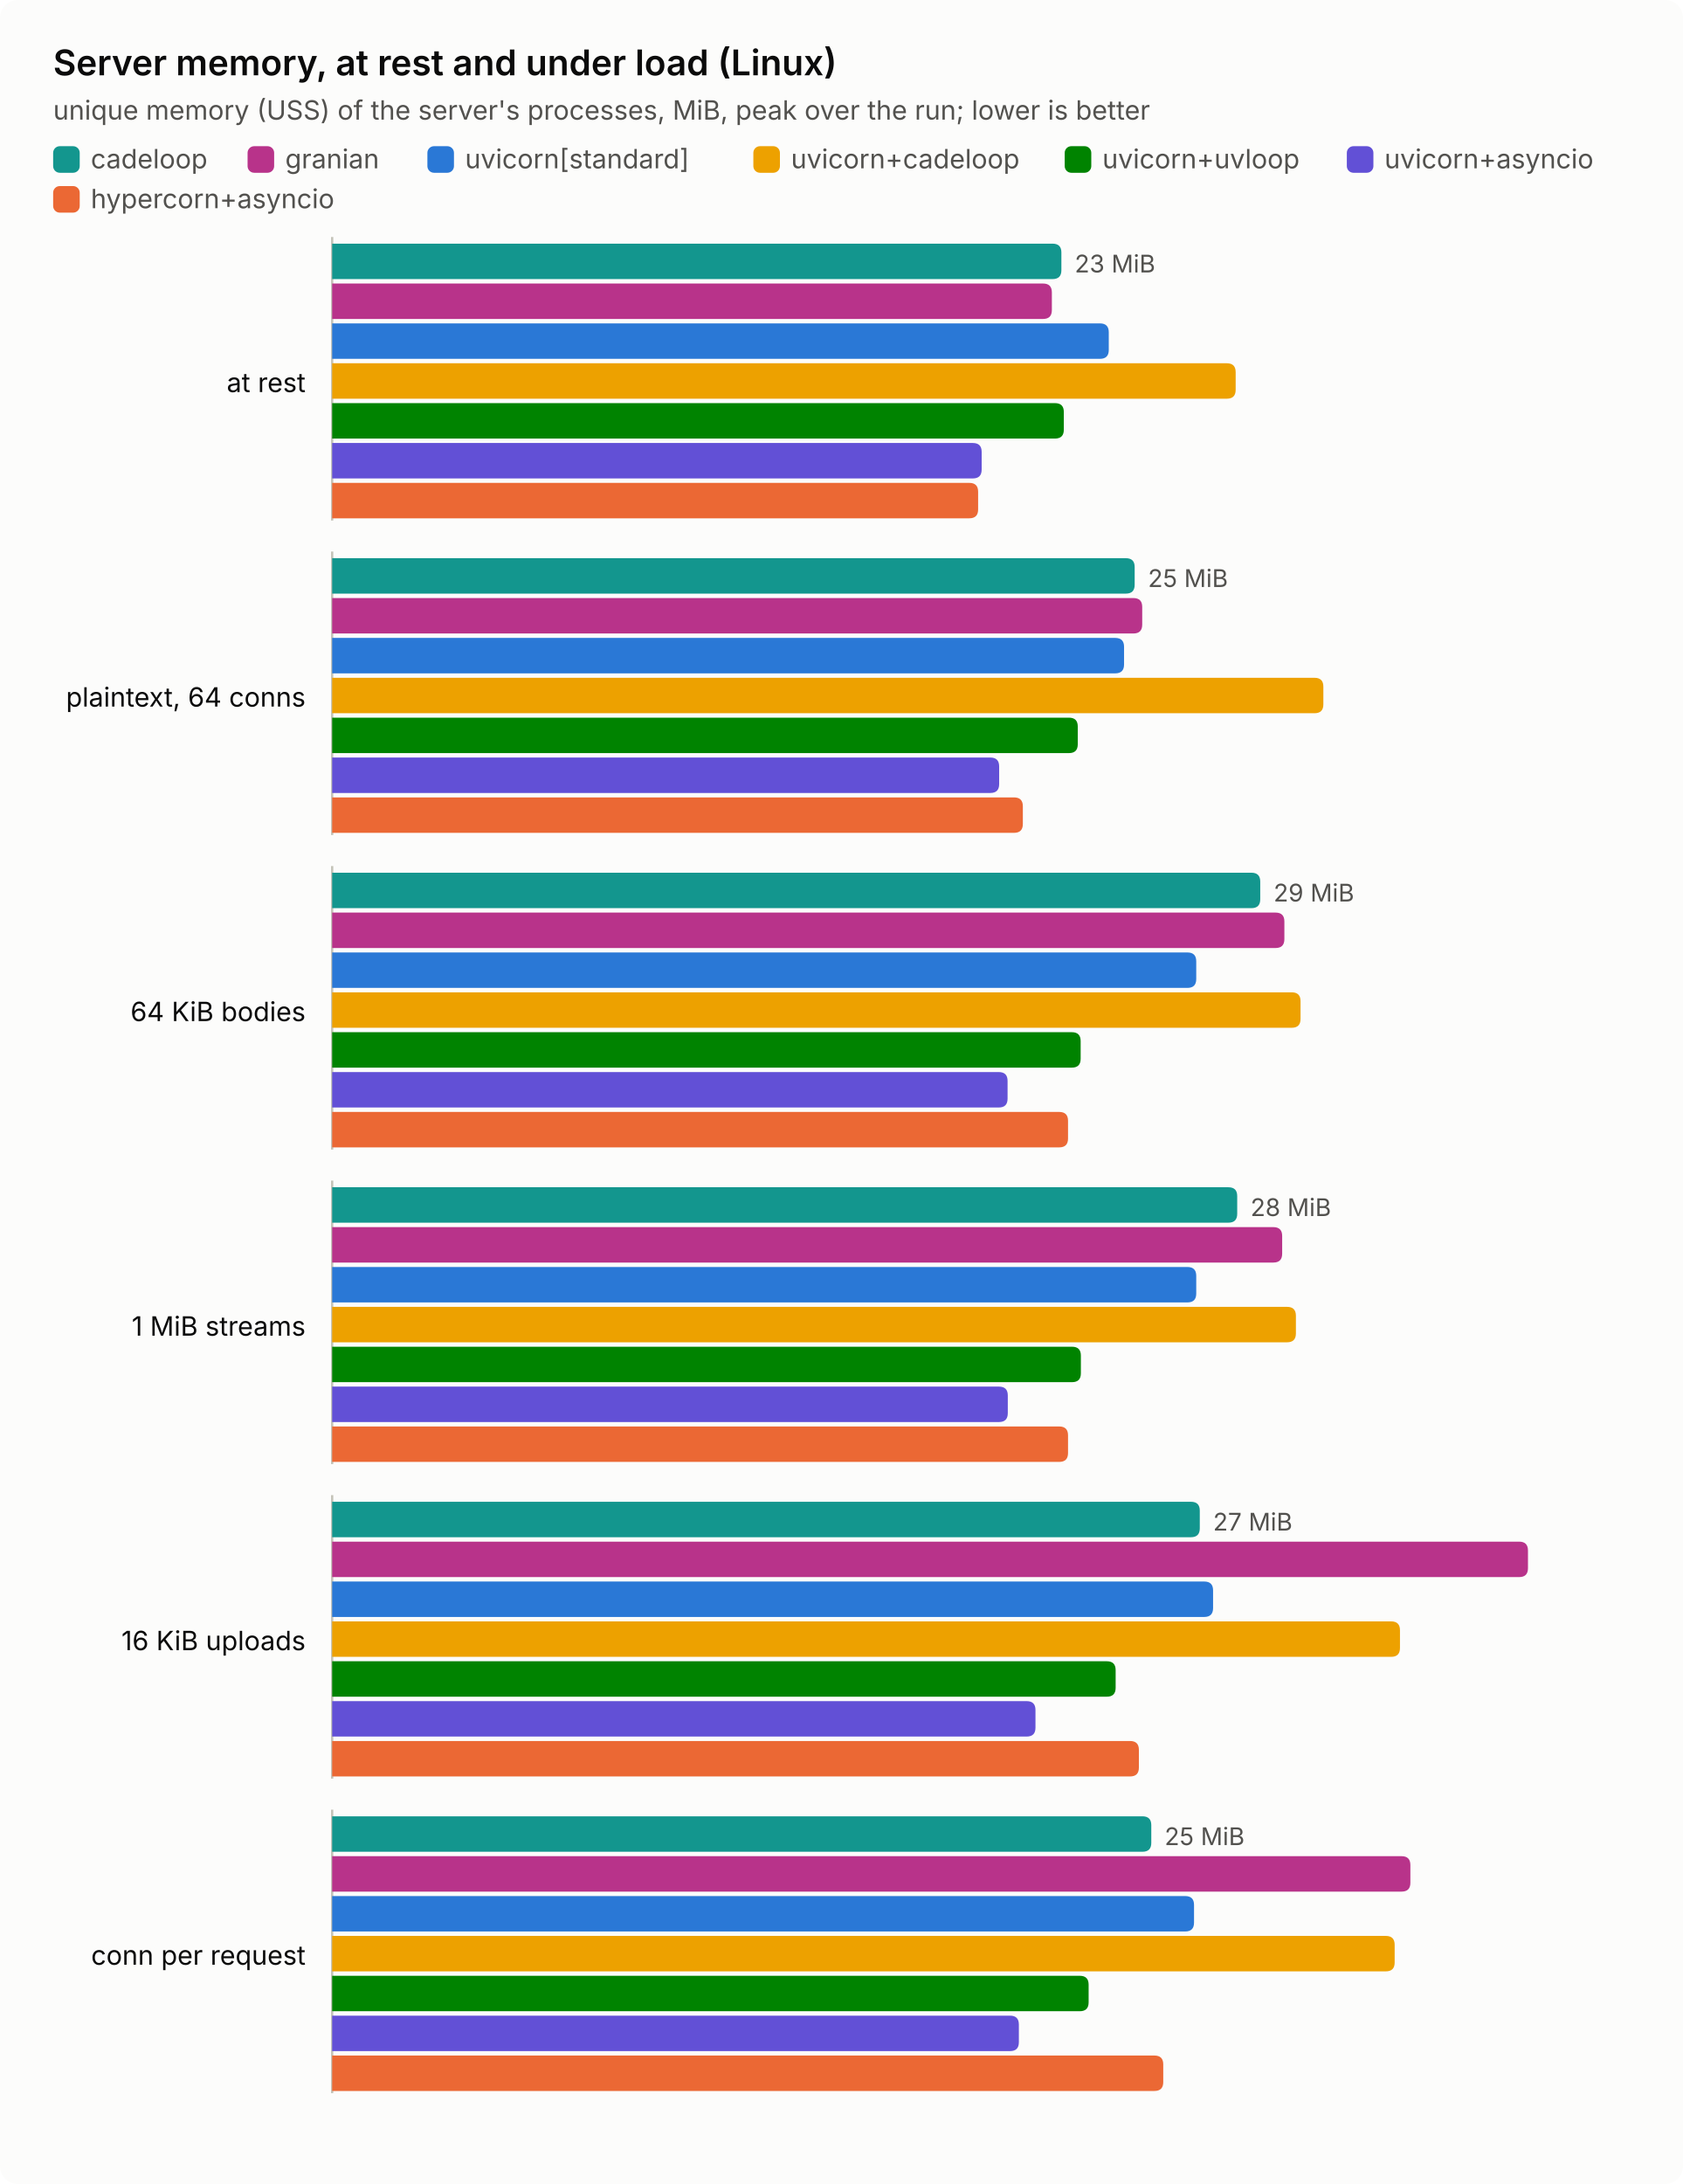
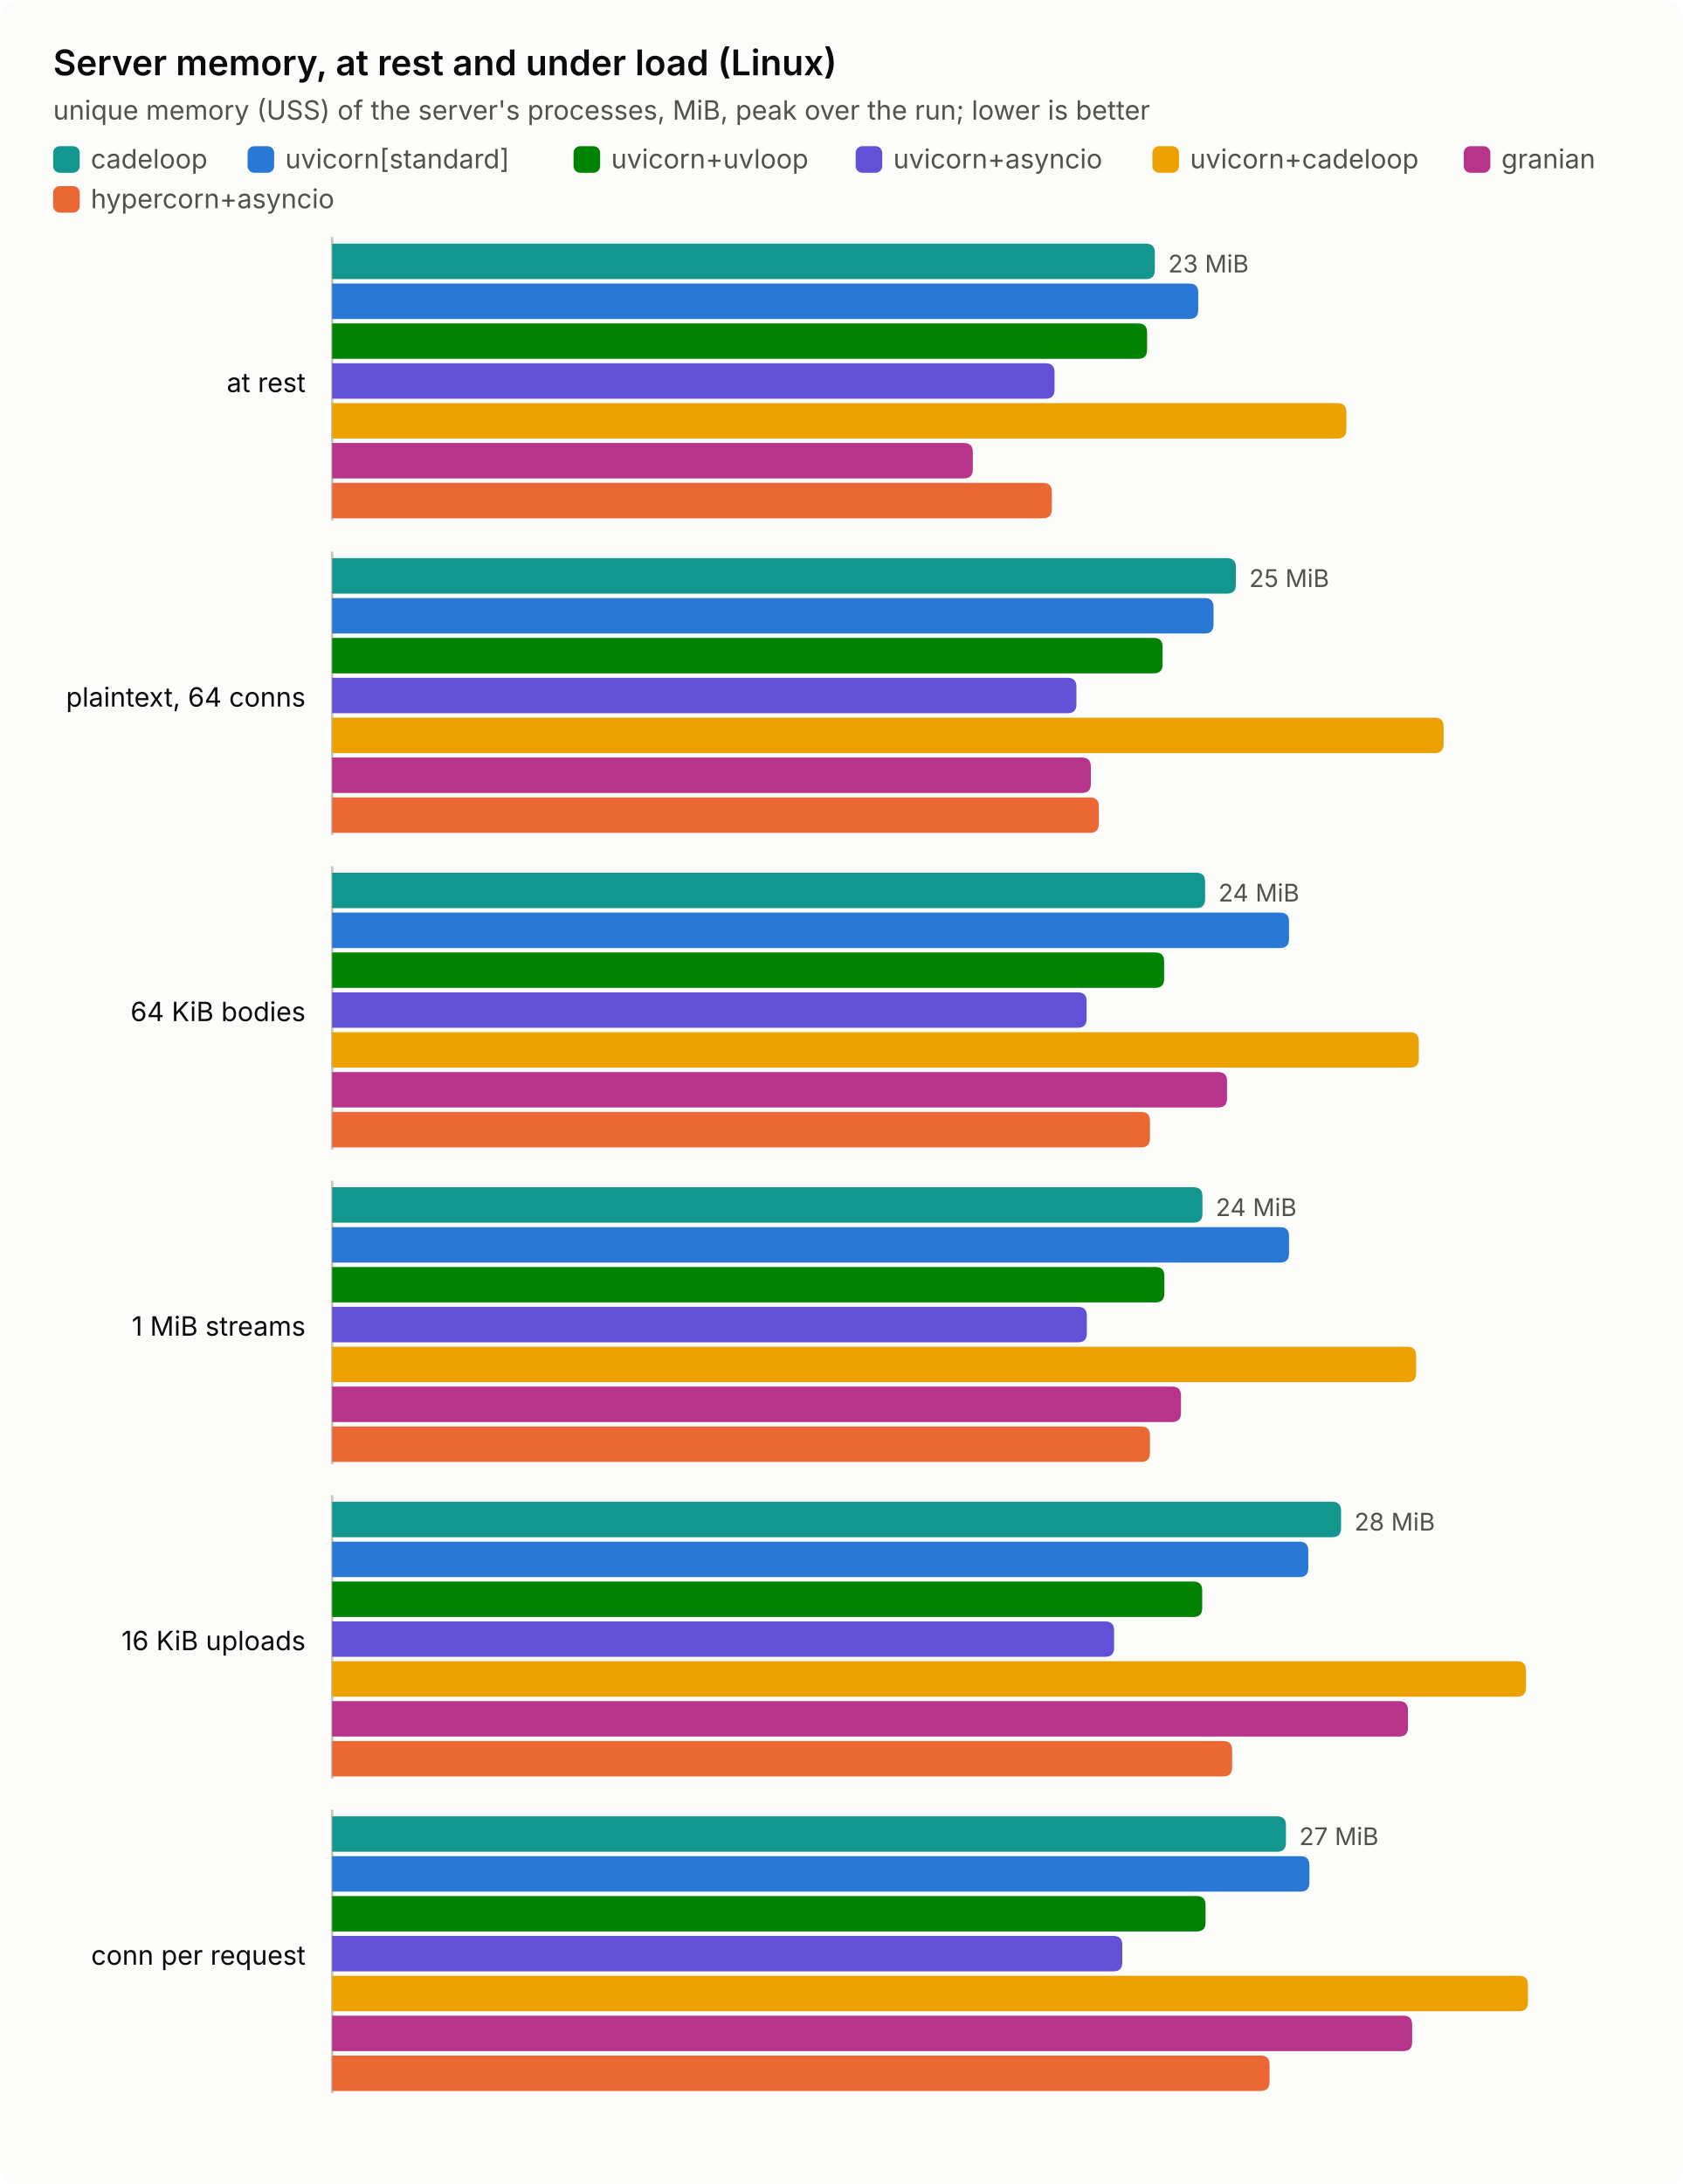
<svg xmlns="http://www.w3.org/2000/svg" viewBox="0 0 760 986" width="760" height="986" font-family="system-ui, -apple-system, 'Segoe UI', sans-serif">
  <rect width="760" height="986" fill="#fcfcfb" rx="8" />
  <text x="24" y="34" font-size="16" font-weight="600" fill="#0b0b0b">Server memory, at rest and under load (Linux)</text>
  <text x="24" y="54" font-size="12" fill="#52514e">unique memory (USS) of the server's processes, MiB, peak over the run; lower is better</text>
  <rect x="24.0" y="66" width="12" height="12" rx="3" fill="#13968e" />
  <text x="41.0" y="76" font-size="12" fill="#52514e">cadeloop</text>
-   <rect x="111.8" y="66" width="12" height="12" rx="3" fill="#b8338a" />
-   <text x="128.8" y="76" font-size="12" fill="#52514e">granian</text>
-   <rect x="193.0" y="66" width="12" height="12" rx="3" fill="#2a78d6" />
-   <text x="210.0" y="76" font-size="12" fill="#52514e">uvicorn[standard]</text>
-   <rect x="340.2" y="66" width="12" height="12" rx="3" fill="#eda100" />
-   <text x="357.2" y="76" font-size="12" fill="#52514e">uvicorn+cadeloop</text>
-   <rect x="480.8" y="66" width="12" height="12" rx="3" fill="#008300" />
-   <text x="497.8" y="76" font-size="12" fill="#52514e">uvicorn+uvloop</text>
-   <rect x="608.2" y="66" width="12" height="12" rx="3" fill="#6250d6" />
-   <text x="625.2" y="76" font-size="12" fill="#52514e">uvicorn+asyncio</text>
+   <rect x="111.8" y="66" width="12" height="12" rx="3" fill="#2a78d6" />
+   <text x="128.8" y="76" font-size="12" fill="#52514e">uvicorn[standard]</text>
+   <rect x="259.0" y="66" width="12" height="12" rx="3" fill="#008300" />
+   <text x="276.0" y="76" font-size="12" fill="#52514e">uvicorn+uvloop</text>
+   <rect x="386.4" y="66" width="12" height="12" rx="3" fill="#6250d6" />
+   <text x="403.4" y="76" font-size="12" fill="#52514e">uvicorn+asyncio</text>
+   <rect x="520.4" y="66" width="12" height="12" rx="3" fill="#eda100" />
+   <text x="537.4" y="76" font-size="12" fill="#52514e">uvicorn+cadeloop</text>
+   <rect x="661.0" y="66" width="12" height="12" rx="3" fill="#b8338a" />
+   <text x="678.0" y="76" font-size="12" fill="#52514e">granian</text>
  <rect x="24.0" y="84" width="12" height="12" rx="3" fill="#eb6834" />
  <text x="41.0" y="94" font-size="12" fill="#52514e">hypercorn+asyncio</text>
  <text x="138" y="177.0" font-size="12" text-anchor="end" fill="#0b0b0b">at rest</text>
  <line x1="150" y1="107" x2="150" y2="235" stroke="#c3c2b7" stroke-width="1" />
-   <path d="M150.0,110.0 h325.3 q4.0,0 4.0,4.0 v8.0 q0,4.0 -4.0,4.0 h-325.3 z" fill="#13968e" />
+   <path d="M150.0,110.0 h367.5 q4.0,0 4.0,4.0 v8.0 q0,4.0 -4.0,4.0 h-367.5 z" fill="#13968e" />
  <rect x="150.0" y="109.0" width="0" height="0" fill="#fcfcfb" />
-   <text x="485.3" y="123" font-size="11" fill="#52514e">23 MiB</text>
-   <path d="M150.0,128.0 h321.0 q4.0,0 4.0,4.0 v8.0 q0,4.0 -4.0,4.0 h-321.0 z" fill="#b8338a" />
+   <text x="527.5" y="123" font-size="11" fill="#52514e">23 MiB</text>
+   <path d="M150.0,128.0 h387.1 q4.0,0 4.0,4.0 v8.0 q0,4.0 -4.0,4.0 h-387.1 z" fill="#2a78d6" />
  <rect x="150.0" y="127.0" width="0" height="0" fill="#fcfcfb" />
-   <path d="M150.0,146.0 h346.7 q4.0,0 4.0,4.0 v8.0 q0,4.0 -4.0,4.0 h-346.7 z" fill="#2a78d6" />
+   <path d="M150.0,146.0 h364.0 q4.0,0 4.0,4.0 v8.0 q0,4.0 -4.0,4.0 h-364.0 z" fill="#008300" />
  <rect x="150.0" y="145.0" width="0" height="0" fill="#fcfcfb" />
-   <path d="M150.0,164.0 h404.0 q4.0,0 4.0,4.0 v8.0 q0,4.0 -4.0,4.0 h-404.0 z" fill="#eda100" />
+   <path d="M150.0,164.0 h322.2 q4.0,0 4.0,4.0 v8.0 q0,4.0 -4.0,4.0 h-322.2 z" fill="#6250d6" />
  <rect x="150.0" y="163.0" width="0" height="0" fill="#fcfcfb" />
-   <path d="M150.0,182.0 h326.4 q4.0,0 4.0,4.0 v8.0 q0,4.0 -4.0,4.0 h-326.4 z" fill="#008300" />
+   <path d="M150.0,182.0 h454.0 q4.0,0 4.0,4.0 v8.0 q0,4.0 -4.0,4.0 h-454.0 z" fill="#eda100" />
  <rect x="150.0" y="181.0" width="0" height="0" fill="#fcfcfb" />
-   <path d="M150.0,200.0 h289.3 q4.0,0 4.0,4.0 v8.0 q0,4.0 -4.0,4.0 h-289.3 z" fill="#6250d6" />
+   <path d="M150.0,200.0 h285.3 q4.0,0 4.0,4.0 v8.0 q0,4.0 -4.0,4.0 h-285.3 z" fill="#b8338a" />
  <rect x="150.0" y="199.0" width="0" height="0" fill="#fcfcfb" />
-   <path d="M150.0,218.0 h287.7 q4.0,0 4.0,4.0 v8.0 q0,4.0 -4.0,4.0 h-287.7 z" fill="#eb6834" />
+   <path d="M150.0,218.0 h321.0 q4.0,0 4.0,4.0 v8.0 q0,4.0 -4.0,4.0 h-321.0 z" fill="#eb6834" />
  <rect x="150.0" y="217.0" width="0" height="0" fill="#fcfcfb" />
  <text x="138" y="319.0" font-size="12" text-anchor="end" fill="#0b0b0b">plaintext, 64 conns</text>
  <line x1="150" y1="249" x2="150" y2="377" stroke="#c3c2b7" stroke-width="1" />
-   <path d="M150.0,252.0 h358.4 q4.0,0 4.0,4.0 v8.0 q0,4.0 -4.0,4.0 h-358.4 z" fill="#13968e" />
+   <path d="M150.0,252.0 h404.1 q4.0,0 4.0,4.0 v8.0 q0,4.0 -4.0,4.0 h-404.1 z" fill="#13968e" />
  <rect x="150.0" y="251.0" width="0" height="0" fill="#fcfcfb" />
-   <text x="518.4" y="265" font-size="11" fill="#52514e">25 MiB</text>
-   <path d="M150.0,270.0 h361.8 q4.0,0 4.0,4.0 v8.0 q0,4.0 -4.0,4.0 h-361.8 z" fill="#b8338a" />
+   <text x="564.1" y="265" font-size="11" fill="#52514e">25 MiB</text>
+   <path d="M150.0,270.0 h394.0 q4.0,0 4.0,4.0 v8.0 q0,4.0 -4.0,4.0 h-394.0 z" fill="#2a78d6" />
  <rect x="150.0" y="269.0" width="0" height="0" fill="#fcfcfb" />
-   <path d="M150.0,288.0 h353.6 q4.0,0 4.0,4.0 v8.0 q0,4.0 -4.0,4.0 h-353.6 z" fill="#2a78d6" />
+   <path d="M150.0,288.0 h371.0 q4.0,0 4.0,4.0 v8.0 q0,4.0 -4.0,4.0 h-371.0 z" fill="#008300" />
  <rect x="150.0" y="287.0" width="0" height="0" fill="#fcfcfb" />
-   <path d="M150.0,306.0 h443.6 q4.0,0 4.0,4.0 v8.0 q0,4.0 -4.0,4.0 h-443.6 z" fill="#eda100" />
+   <path d="M150.0,306.0 h332.1 q4.0,0 4.0,4.0 v8.0 q0,4.0 -4.0,4.0 h-332.1 z" fill="#6250d6" />
  <rect x="150.0" y="305.0" width="0" height="0" fill="#fcfcfb" />
-   <path d="M150.0,324.0 h332.7 q4.0,0 4.0,4.0 v8.0 q0,4.0 -4.0,4.0 h-332.7 z" fill="#008300" />
+   <path d="M150.0,324.0 h497.9 q4.0,0 4.0,4.0 v8.0 q0,4.0 -4.0,4.0 h-497.9 z" fill="#eda100" />
  <rect x="150.0" y="323.0" width="0" height="0" fill="#fcfcfb" />
-   <path d="M150.0,342.0 h297.2 q4.0,0 4.0,4.0 v8.0 q0,4.0 -4.0,4.0 h-297.2 z" fill="#6250d6" />
+   <path d="M150.0,342.0 h338.6 q4.0,0 4.0,4.0 v8.0 q0,4.0 -4.0,4.0 h-338.6 z" fill="#b8338a" />
  <rect x="150.0" y="341.0" width="0" height="0" fill="#fcfcfb" />
-   <path d="M150.0,360.0 h307.9 q4.0,0 4.0,4.0 v8.0 q0,4.0 -4.0,4.0 h-307.9 z" fill="#eb6834" />
+   <path d="M150.0,360.0 h342.2 q4.0,0 4.0,4.0 v8.0 q0,4.0 -4.0,4.0 h-342.2 z" fill="#eb6834" />
  <rect x="150.0" y="359.0" width="0" height="0" fill="#fcfcfb" />
  <text x="138" y="461.0" font-size="12" text-anchor="end" fill="#0b0b0b">64 KiB bodies</text>
  <line x1="150" y1="391" x2="150" y2="519" stroke="#c3c2b7" stroke-width="1" />
-   <path d="M150.0,394.0 h415.1 q4.0,0 4.0,4.0 v8.0 q0,4.0 -4.0,4.0 h-415.1 z" fill="#13968e" />
+   <path d="M150.0,394.0 h390.2 q4.0,0 4.0,4.0 v8.0 q0,4.0 -4.0,4.0 h-390.2 z" fill="#13968e" />
  <rect x="150.0" y="393.0" width="0" height="0" fill="#fcfcfb" />
-   <text x="575.1" y="407" font-size="11" fill="#52514e">29 MiB</text>
-   <path d="M150.0,412.0 h426.0 q4.0,0 4.0,4.0 v8.0 q0,4.0 -4.0,4.0 h-426.0 z" fill="#b8338a" />
+   <text x="550.2" y="407" font-size="11" fill="#52514e">24 MiB</text>
+   <path d="M150.0,412.0 h428.1 q4.0,0 4.0,4.0 v8.0 q0,4.0 -4.0,4.0 h-428.1 z" fill="#2a78d6" />
  <rect x="150.0" y="411.0" width="0" height="0" fill="#fcfcfb" />
-   <path d="M150.0,430.0 h386.2 q4.0,0 4.0,4.0 v8.0 q0,4.0 -4.0,4.0 h-386.2 z" fill="#2a78d6" />
+   <path d="M150.0,430.0 h371.7 q4.0,0 4.0,4.0 v8.0 q0,4.0 -4.0,4.0 h-371.7 z" fill="#008300" />
  <rect x="150.0" y="429.0" width="0" height="0" fill="#fcfcfb" />
-   <path d="M150.0,448.0 h433.3 q4.0,0 4.0,4.0 v8.0 q0,4.0 -4.0,4.0 h-433.3 z" fill="#eda100" />
+   <path d="M150.0,448.0 h336.7 q4.0,0 4.0,4.0 v8.0 q0,4.0 -4.0,4.0 h-336.7 z" fill="#6250d6" />
  <rect x="150.0" y="447.0" width="0" height="0" fill="#fcfcfb" />
-   <path d="M150.0,466.0 h334.0 q4.0,0 4.0,4.0 v8.0 q0,4.0 -4.0,4.0 h-334.0 z" fill="#008300" />
+   <path d="M150.0,466.0 h486.7 q4.0,0 4.0,4.0 v8.0 q0,4.0 -4.0,4.0 h-486.7 z" fill="#eda100" />
  <rect x="150.0" y="465.0" width="0" height="0" fill="#fcfcfb" />
-   <path d="M150.0,484.0 h301.0 q4.0,0 4.0,4.0 v8.0 q0,4.0 -4.0,4.0 h-301.0 z" fill="#6250d6" />
+   <path d="M150.0,484.0 h400.1 q4.0,0 4.0,4.0 v8.0 q0,4.0 -4.0,4.0 h-400.1 z" fill="#b8338a" />
  <rect x="150.0" y="483.0" width="0" height="0" fill="#fcfcfb" />
-   <path d="M150.0,502.0 h328.3 q4.0,0 4.0,4.0 v8.0 q0,4.0 -4.0,4.0 h-328.3 z" fill="#eb6834" />
+   <path d="M150.0,502.0 h365.3 q4.0,0 4.0,4.0 v8.0 q0,4.0 -4.0,4.0 h-365.3 z" fill="#eb6834" />
  <rect x="150.0" y="501.0" width="0" height="0" fill="#fcfcfb" />
  <text x="138" y="603.0" font-size="12" text-anchor="end" fill="#0b0b0b">1 MiB streams</text>
  <line x1="150" y1="533" x2="150" y2="661" stroke="#c3c2b7" stroke-width="1" />
-   <path d="M150.0,536.0 h404.7 q4.0,0 4.0,4.0 v8.0 q0,4.0 -4.0,4.0 h-404.7 z" fill="#13968e" />
+   <path d="M150.0,536.0 h389.0 q4.0,0 4.0,4.0 v8.0 q0,4.0 -4.0,4.0 h-389.0 z" fill="#13968e" />
  <rect x="150.0" y="535.0" width="0" height="0" fill="#fcfcfb" />
-   <text x="564.7" y="549" font-size="11" fill="#52514e">28 MiB</text>
-   <path d="M150.0,554.0 h425.0 q4.0,0 4.0,4.0 v8.0 q0,4.0 -4.0,4.0 h-425.0 z" fill="#b8338a" />
+   <text x="549.0" y="549" font-size="11" fill="#52514e">24 MiB</text>
+   <path d="M150.0,554.0 h428.1 q4.0,0 4.0,4.0 v8.0 q0,4.0 -4.0,4.0 h-428.1 z" fill="#2a78d6" />
  <rect x="150.0" y="553.0" width="0" height="0" fill="#fcfcfb" />
-   <path d="M150.0,572.0 h386.2 q4.0,0 4.0,4.0 v8.0 q0,4.0 -4.0,4.0 h-386.2 z" fill="#2a78d6" />
+   <path d="M150.0,572.0 h371.8 q4.0,0 4.0,4.0 v8.0 q0,4.0 -4.0,4.0 h-371.8 z" fill="#008300" />
  <rect x="150.0" y="571.0" width="0" height="0" fill="#fcfcfb" />
-   <path d="M150.0,590.0 h431.2 q4.0,0 4.0,4.0 v8.0 q0,4.0 -4.0,4.0 h-431.2 z" fill="#eda100" />
+   <path d="M150.0,590.0 h336.8 q4.0,0 4.0,4.0 v8.0 q0,4.0 -4.0,4.0 h-336.8 z" fill="#6250d6" />
  <rect x="150.0" y="589.0" width="0" height="0" fill="#fcfcfb" />
-   <path d="M150.0,608.0 h334.1 q4.0,0 4.0,4.0 v8.0 q0,4.0 -4.0,4.0 h-334.1 z" fill="#008300" />
+   <path d="M150.0,608.0 h485.5 q4.0,0 4.0,4.0 v8.0 q0,4.0 -4.0,4.0 h-485.5 z" fill="#eda100" />
  <rect x="150.0" y="607.0" width="0" height="0" fill="#fcfcfb" />
-   <path d="M150.0,626.0 h301.1 q4.0,0 4.0,4.0 v8.0 q0,4.0 -4.0,4.0 h-301.1 z" fill="#6250d6" />
+   <path d="M150.0,626.0 h379.3 q4.0,0 4.0,4.0 v8.0 q0,4.0 -4.0,4.0 h-379.3 z" fill="#b8338a" />
  <rect x="150.0" y="625.0" width="0" height="0" fill="#fcfcfb" />
-   <path d="M150.0,644.0 h328.3 q4.0,0 4.0,4.0 v8.0 q0,4.0 -4.0,4.0 h-328.3 z" fill="#eb6834" />
+   <path d="M150.0,644.0 h365.3 q4.0,0 4.0,4.0 v8.0 q0,4.0 -4.0,4.0 h-365.3 z" fill="#eb6834" />
  <rect x="150.0" y="643.0" width="0" height="0" fill="#fcfcfb" />
  <text x="138" y="745.0" font-size="12" text-anchor="end" fill="#0b0b0b">16 KiB uploads</text>
  <line x1="150" y1="675" x2="150" y2="803" stroke="#c3c2b7" stroke-width="1" />
-   <path d="M150.0,678.0 h387.8 q4.0,0 4.0,4.0 v8.0 q0,4.0 -4.0,4.0 h-387.8 z" fill="#13968e" />
+   <path d="M150.0,678.0 h451.6 q4.0,0 4.0,4.0 v8.0 q0,4.0 -4.0,4.0 h-451.6 z" fill="#13968e" />
  <rect x="150.0" y="677.0" width="0" height="0" fill="#fcfcfb" />
-   <text x="547.8" y="691" font-size="11" fill="#52514e">27 MiB</text>
-   <path d="M150.0,696.0 h536.0 q4.0,0 4.0,4.0 v8.0 q0,4.0 -4.0,4.0 h-536.0 z" fill="#b8338a" />
+   <text x="611.6" y="691" font-size="11" fill="#52514e">28 MiB</text>
+   <path d="M150.0,696.0 h436.8 q4.0,0 4.0,4.0 v8.0 q0,4.0 -4.0,4.0 h-436.8 z" fill="#2a78d6" />
  <rect x="150.0" y="695.0" width="0" height="0" fill="#fcfcfb" />
-   <path d="M150.0,714.0 h393.8 q4.0,0 4.0,4.0 v8.0 q0,4.0 -4.0,4.0 h-393.8 z" fill="#2a78d6" />
+   <path d="M150.0,714.0 h388.9 q4.0,0 4.0,4.0 v8.0 q0,4.0 -4.0,4.0 h-388.9 z" fill="#008300" />
  <rect x="150.0" y="713.0" width="0" height="0" fill="#fcfcfb" />
-   <path d="M150.0,732.0 h478.2 q4.0,0 4.0,4.0 v8.0 q0,4.0 -4.0,4.0 h-478.2 z" fill="#eda100" />
+   <path d="M150.0,732.0 h349.1 q4.0,0 4.0,4.0 v8.0 q0,4.0 -4.0,4.0 h-349.1 z" fill="#6250d6" />
  <rect x="150.0" y="731.0" width="0" height="0" fill="#fcfcfb" />
-   <path d="M150.0,750.0 h349.8 q4.0,0 4.0,4.0 v8.0 q0,4.0 -4.0,4.0 h-349.8 z" fill="#008300" />
+   <path d="M150.0,750.0 h535.1 q4.0,0 4.0,4.0 v8.0 q0,4.0 -4.0,4.0 h-535.1 z" fill="#eda100" />
  <rect x="150.0" y="749.0" width="0" height="0" fill="#fcfcfb" />
-   <path d="M150.0,768.0 h313.6 q4.0,0 4.0,4.0 v8.0 q0,4.0 -4.0,4.0 h-313.6 z" fill="#6250d6" />
+   <path d="M150.0,768.0 h481.8 q4.0,0 4.0,4.0 v8.0 q0,4.0 -4.0,4.0 h-481.8 z" fill="#b8338a" />
  <rect x="150.0" y="767.0" width="0" height="0" fill="#fcfcfb" />
-   <path d="M150.0,786.0 h360.3 q4.0,0 4.0,4.0 v8.0 q0,4.0 -4.0,4.0 h-360.3 z" fill="#eb6834" />
+   <path d="M150.0,786.0 h402.4 q4.0,0 4.0,4.0 v8.0 q0,4.0 -4.0,4.0 h-402.4 z" fill="#eb6834" />
  <rect x="150.0" y="785.0" width="0" height="0" fill="#fcfcfb" />
  <text x="138" y="887.0" font-size="12" text-anchor="end" fill="#0b0b0b">conn per request</text>
  <line x1="150" y1="817" x2="150" y2="945" stroke="#c3c2b7" stroke-width="1" />
-   <path d="M150.0,820.0 h365.9 q4.0,0 4.0,4.0 v8.0 q0,4.0 -4.0,4.0 h-365.9 z" fill="#13968e" />
+   <path d="M150.0,820.0 h426.7 q4.0,0 4.0,4.0 v8.0 q0,4.0 -4.0,4.0 h-426.7 z" fill="#13968e" />
  <rect x="150.0" y="819.0" width="0" height="0" fill="#fcfcfb" />
-   <text x="525.9" y="833" font-size="11" fill="#52514e">25 MiB</text>
-   <path d="M150.0,838.0 h482.9 q4.0,0 4.0,4.0 v8.0 q0,4.0 -4.0,4.0 h-482.9 z" fill="#b8338a" />
+   <text x="586.7" y="833" font-size="11" fill="#52514e">27 MiB</text>
+   <path d="M150.0,838.0 h437.3 q4.0,0 4.0,4.0 v8.0 q0,4.0 -4.0,4.0 h-437.3 z" fill="#2a78d6" />
  <rect x="150.0" y="837.0" width="0" height="0" fill="#fcfcfb" />
-   <path d="M150.0,856.0 h385.2 q4.0,0 4.0,4.0 v8.0 q0,4.0 -4.0,4.0 h-385.2 z" fill="#2a78d6" />
+   <path d="M150.0,856.0 h390.4 q4.0,0 4.0,4.0 v8.0 q0,4.0 -4.0,4.0 h-390.4 z" fill="#008300" />
  <rect x="150.0" y="855.0" width="0" height="0" fill="#fcfcfb" />
-   <path d="M150.0,874.0 h475.8 q4.0,0 4.0,4.0 v8.0 q0,4.0 -4.0,4.0 h-475.8 z" fill="#eda100" />
+   <path d="M150.0,874.0 h352.8 q4.0,0 4.0,4.0 v8.0 q0,4.0 -4.0,4.0 h-352.8 z" fill="#6250d6" />
  <rect x="150.0" y="873.0" width="0" height="0" fill="#fcfcfb" />
-   <path d="M150.0,892.0 h337.6 q4.0,0 4.0,4.0 v8.0 q0,4.0 -4.0,4.0 h-337.6 z" fill="#008300" />
+   <path d="M150.0,892.0 h536.0 q4.0,0 4.0,4.0 v8.0 q0,4.0 -4.0,4.0 h-536.0 z" fill="#eda100" />
  <rect x="150.0" y="891.0" width="0" height="0" fill="#fcfcfb" />
-   <path d="M150.0,910.0 h306.1 q4.0,0 4.0,4.0 v8.0 q0,4.0 -4.0,4.0 h-306.1 z" fill="#6250d6" />
+   <path d="M150.0,910.0 h483.7 q4.0,0 4.0,4.0 v8.0 q0,4.0 -4.0,4.0 h-483.7 z" fill="#b8338a" />
  <rect x="150.0" y="909.0" width="0" height="0" fill="#fcfcfb" />
-   <path d="M150.0,928.0 h371.3 q4.0,0 4.0,4.0 v8.0 q0,4.0 -4.0,4.0 h-371.3 z" fill="#eb6834" />
+   <path d="M150.0,928.0 h419.3 q4.0,0 4.0,4.0 v8.0 q0,4.0 -4.0,4.0 h-419.3 z" fill="#eb6834" />
  <rect x="150.0" y="927.0" width="0" height="0" fill="#fcfcfb" />
</svg>
